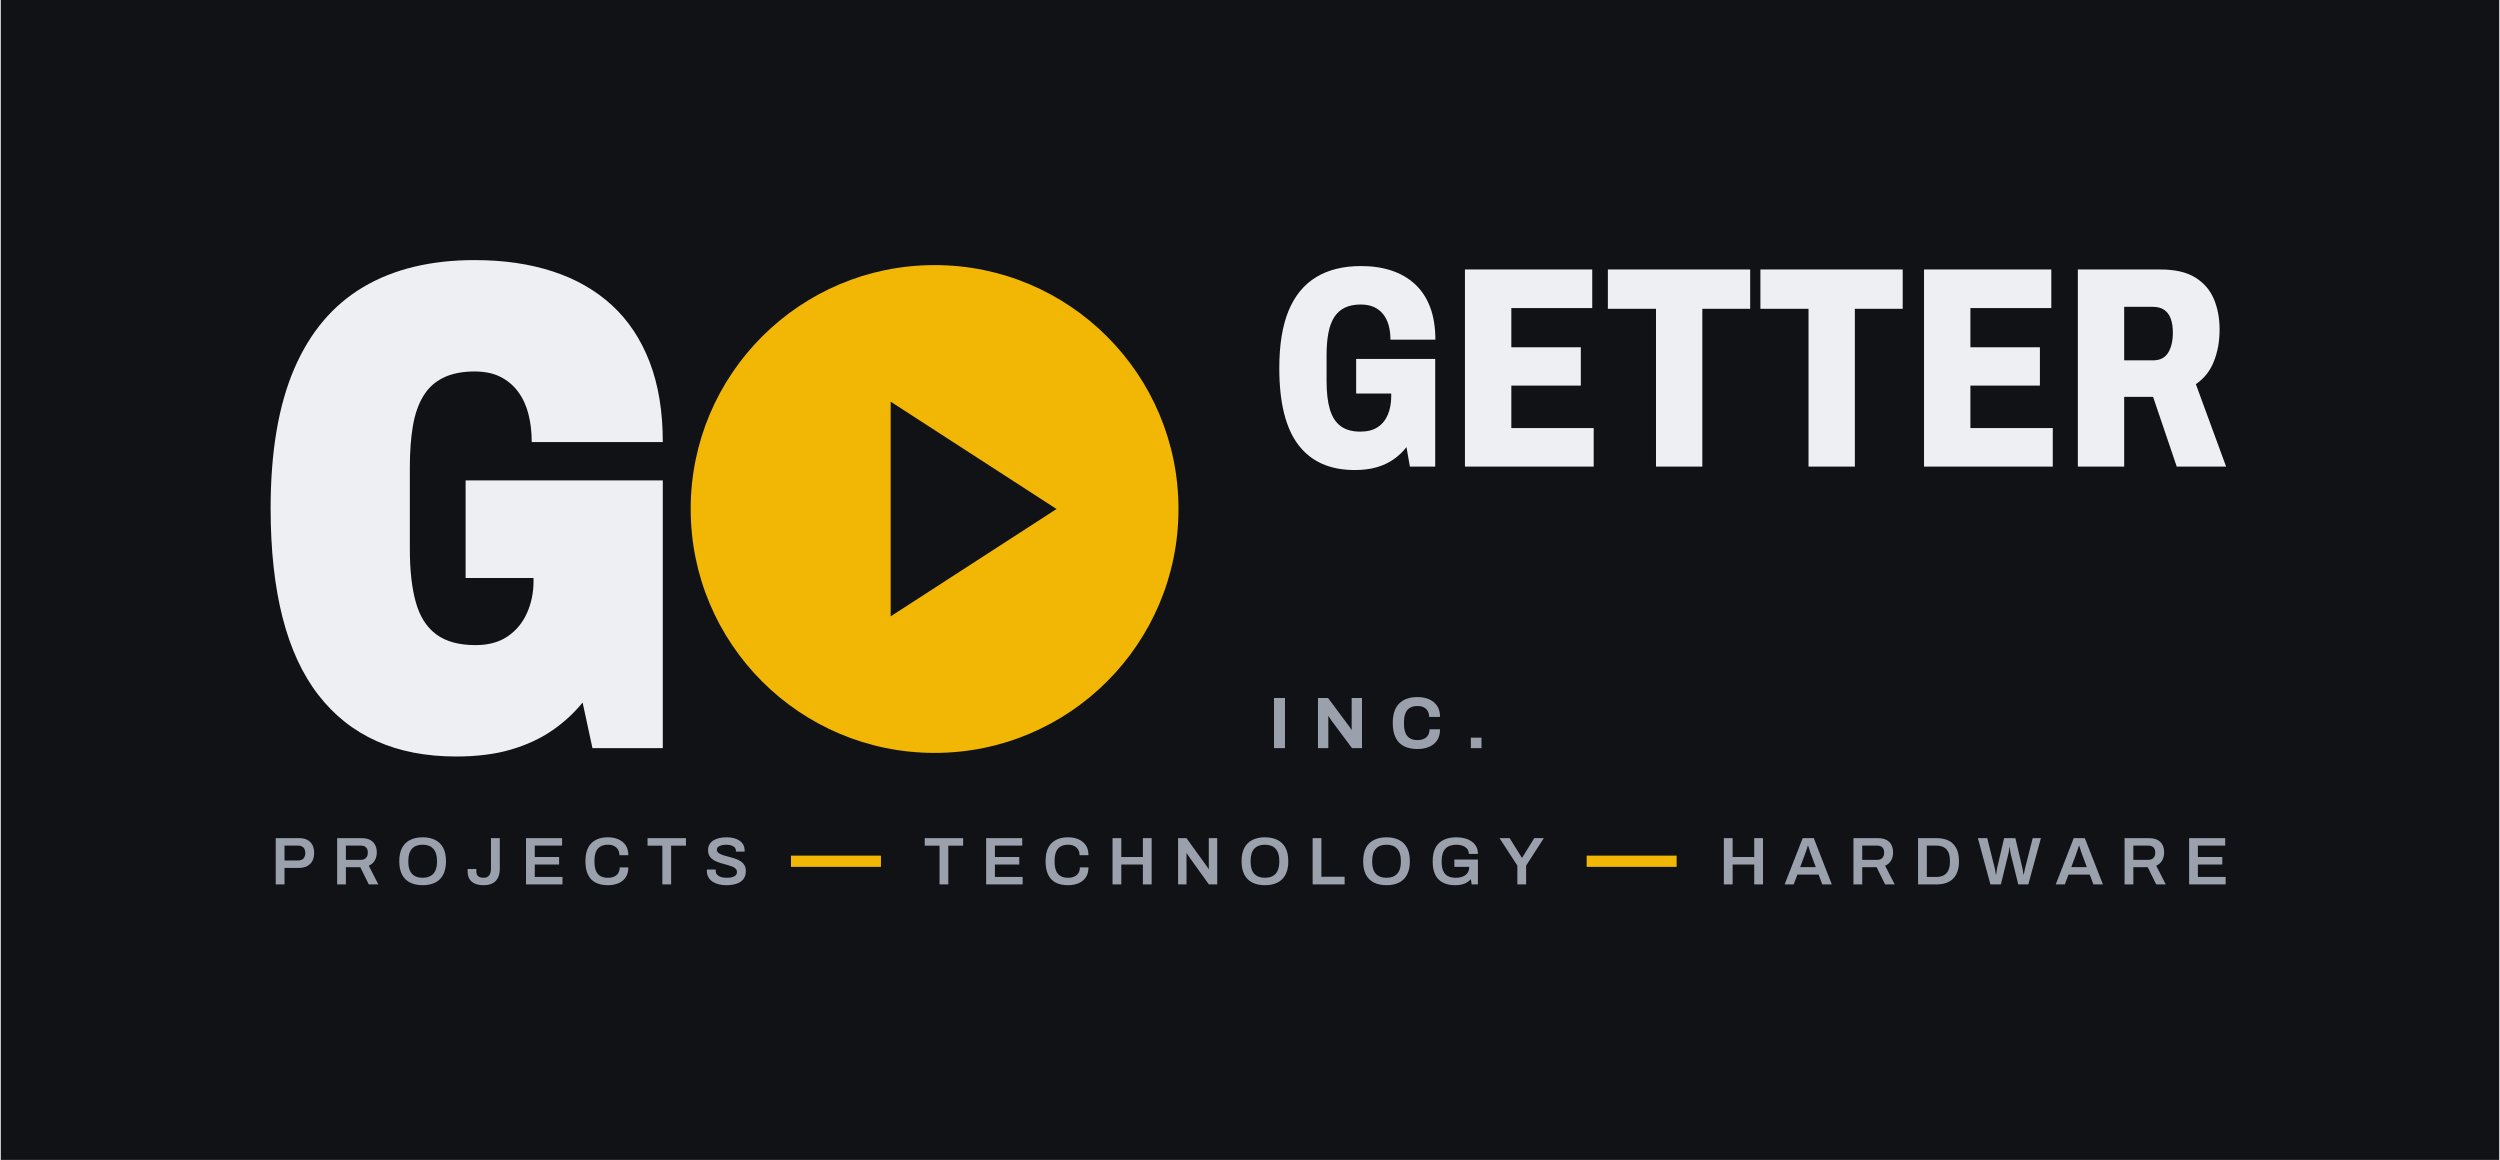
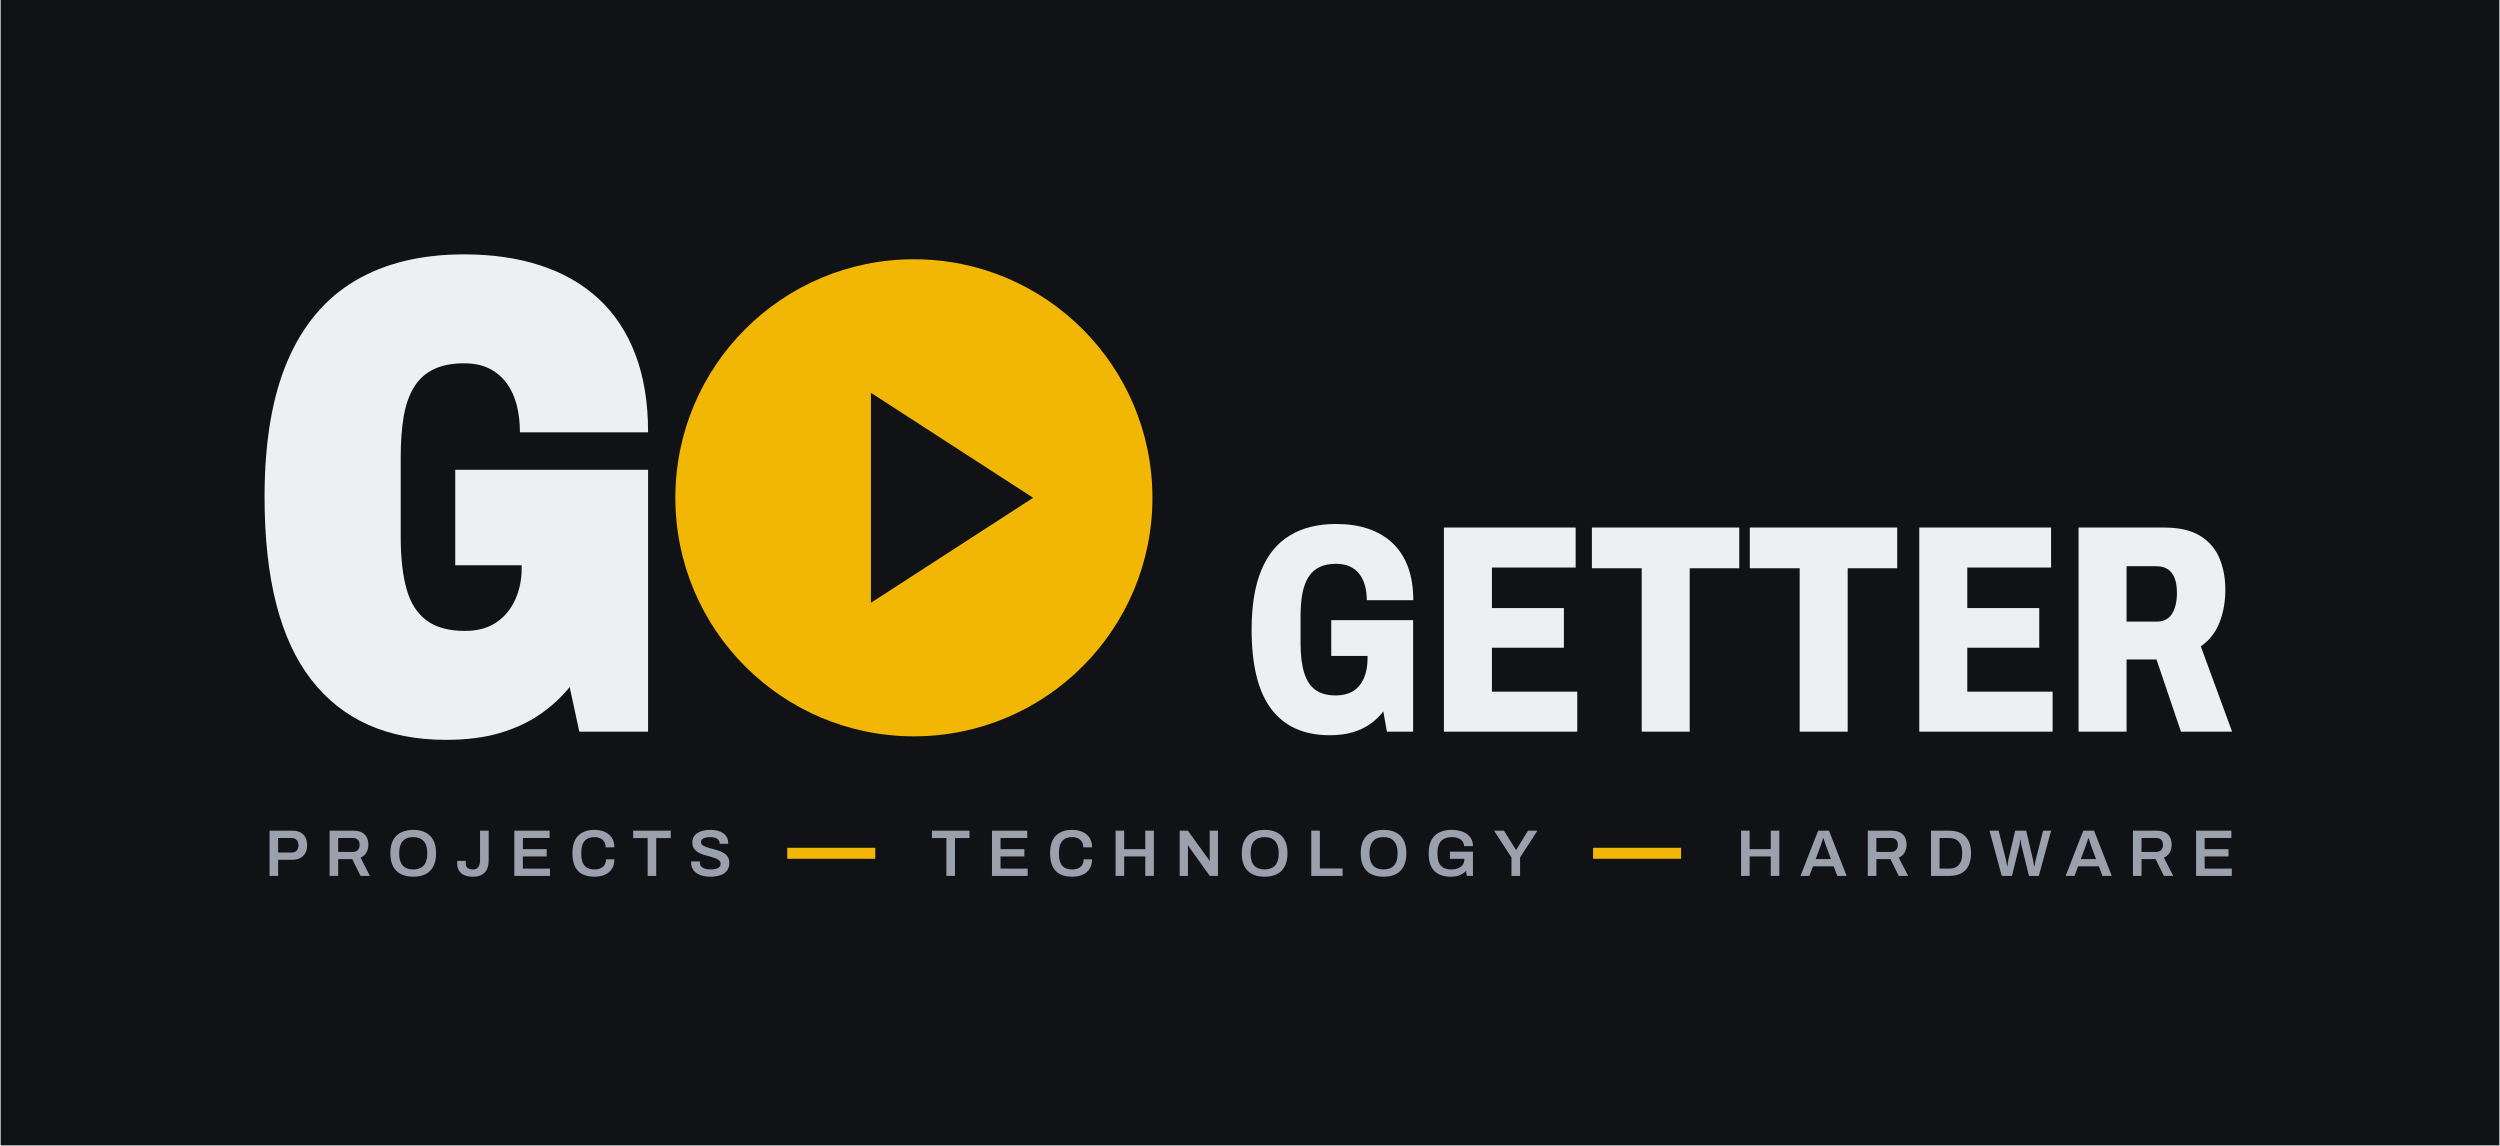
- <svg xmlns="http://www.w3.org/2000/svg" viewBox="0 0 444.38 206.30" width="444" height="206" role="img" aria-label="GO GETTER">
-   <rect width="444.38" height="206.30" fill="#101216" />
+ <svg xmlns="http://www.w3.org/2000/svg" viewBox="0 0 454.43 208.30" width="454" height="208" role="img" aria-label="GO GETTER">
+   <rect width="454.43" height="208.30" fill="#101216" />
  <g transform="translate(48 48)">
    <path transform="translate(-4.36 85.06)" d="M37.34 1.49Q21.32 1.49 12.84 -9.47Q4.36 -20.42 4.36 -42.66Q4.36 -57.7 8.55 -67.45Q12.74 -77.21 20.83 -82Q28.92 -86.8 40.66 -86.8Q48.36 -86.8 54.52 -84.79Q60.68 -82.79 65.07 -78.76Q69.45 -74.73 71.78 -68.65Q74.11 -62.58 74.11 -54.44H50.8Q50.8 -57.08 50.23 -59.36Q49.66 -61.63 48.41 -63.34Q47.16 -65.05 45.26 -66.02Q43.37 -66.99 40.63 -66.99Q37.35 -66.99 35.1 -65.89Q32.84 -64.8 31.53 -62.64Q30.21 -60.49 29.66 -57.3Q29.12 -54.11 29.12 -49.89V-35.42Q29.12 -29.71 30.19 -25.92Q31.25 -22.13 33.82 -20.23Q36.39 -18.32 40.8 -18.32Q44.24 -18.32 46.51 -19.87Q48.78 -21.41 49.95 -24.02Q51.12 -26.62 51.12 -29.68V-30.26H39.04V-47.62H74.11V0H61.6L59.85 -8.11Q57.56 -5.29 54.44 -3.14Q51.32 -0.99 47.13 0.25Q42.94 1.49 37.34 1.49Z" fill="#EDEFF2" />
    <circle cx="118.09" cy="42.53" r="43.38" fill="#F2B705" />
    <path d="M110.28 23.44 L139.78 42.53 L110.28 61.62 Z" fill="#101216" />
-     <path transform="translate(177.48 34.99)" d="M15.34 0.61Q8.72 0.61 5.32 -3.85Q1.92 -8.31 1.92 -17.52Q1.92 -23.72 3.57 -27.72Q5.23 -31.73 8.48 -33.7Q11.72 -35.67 16.45 -35.67Q19.48 -35.67 21.91 -34.86Q24.35 -34.04 26.09 -32.42Q27.83 -30.79 28.76 -28.33Q29.68 -25.87 29.68 -22.58H21.69Q21.69 -23.99 21.37 -25.14Q21.05 -26.29 20.39 -27.11Q19.73 -27.94 18.74 -28.39Q17.75 -28.83 16.38 -28.83Q14.77 -28.83 13.6 -28.28Q12.44 -27.73 11.71 -26.61Q10.98 -25.48 10.66 -23.8Q10.33 -22.12 10.33 -19.83V-15.17Q10.33 -12.12 10.93 -10.13Q11.54 -8.14 12.86 -7.18Q14.19 -6.22 16.32 -6.22Q18.21 -6.22 19.41 -7.01Q20.62 -7.8 21.22 -9.23Q21.83 -10.66 21.83 -12.56V-13H15.59V-19.15H29.65V0H25.15L24.54 -3.47Q23.57 -2.22 22.26 -1.3Q20.96 -0.38 19.26 0.11Q17.56 0.61 15.34 0.61Z M34.94 0V-35.06H57.58V-28.2H43.19V-21.22H55.55V-14.41H43.19V-6.86H57.84V0H34.94Z M68.92 0V-28.07H60.36V-35.06H85.67V-28.07H77.16V0H68.92Z M96.05 0V-28.07H87.49V-35.06H112.8V-28.07H104.29V0H96.05Z M116.59 0V-35.06H139.23V-28.2H124.84V-21.22H137.2V-14.41H124.84V-6.86H139.49V0H116.59Z M143.95 0V-35.06H158.64Q162.53 -35.06 164.83 -33.64Q167.12 -32.22 168.14 -29.81Q169.16 -27.39 169.16 -24.41Q169.16 -21.24 168.14 -18.7Q167.13 -16.16 164.94 -14.66L170.32 0H161.54L157.33 -12.4H152.19V0H143.95ZM152.19 -18.9H157.34Q159.19 -18.9 160.02 -20.27Q160.85 -21.64 160.85 -23.83Q160.85 -25.27 160.48 -26.29Q160.11 -27.31 159.34 -27.86Q158.56 -28.42 157.25 -28.42H152.19V-18.9Z" fill="#EDEFF2" />
-     <path transform="translate(177.48 85.06)" d="M0.98 0V-8.92H2.93V0H0.98Z M8.8 0V-8.92H10.59L14.17 -4.11Q14.25 -4.02 14.36 -3.86Q14.48 -3.69 14.58 -3.54Q14.69 -3.38 14.73 -3.29L14.8 -3.29Q14.79 -3.51 14.79 -3.72Q14.79 -3.93 14.79 -4.11V-8.92H16.63V0H14.85L11.18 -4.93Q11.05 -5.11 10.91 -5.33Q10.77 -5.56 10.7 -5.67L10.63 -5.66Q10.64 -5.48 10.64 -5.29Q10.64 -5.1 10.64 -4.93V0H8.8Z M26.5 0.16Q25.1 0.16 24.12 -0.33Q23.13 -0.82 22.62 -1.85Q22.1 -2.87 22.1 -4.46Q22.1 -6.8 23.25 -7.94Q24.4 -9.08 26.5 -9.08Q27.64 -9.08 28.55 -8.69Q29.46 -8.3 29.99 -7.52Q30.51 -6.74 30.51 -5.55H28.57Q28.57 -6.17 28.31 -6.6Q28.05 -7.04 27.59 -7.27Q27.13 -7.49 26.51 -7.49Q25.69 -7.49 25.15 -7.17Q24.61 -6.84 24.36 -6.21Q24.1 -5.58 24.1 -4.66V-4.26Q24.1 -3.33 24.36 -2.7Q24.62 -2.07 25.15 -1.75Q25.68 -1.43 26.51 -1.43Q27.16 -1.43 27.64 -1.65Q28.12 -1.87 28.38 -2.3Q28.64 -2.73 28.64 -3.35H30.51Q30.51 -2.17 30 -1.39Q29.48 -0.61 28.57 -0.23Q27.67 0.16 26.5 0.16Z M35.99 0V-1.86H37.88V0H35.99Z" fill="#9AA1AD" />
-     <path transform="translate(0.00 109.30)" d="M0.91 0V-8.23H5.04Q5.95 -8.23 6.55 -7.91Q7.14 -7.58 7.44 -7Q7.74 -6.41 7.74 -5.59Q7.74 -4.79 7.43 -4.19Q7.12 -3.59 6.5 -3.26Q5.88 -2.93 4.96 -2.93H2.47V0H0.91ZM2.47 -4.26H4.91Q5.51 -4.26 5.84 -4.61Q6.17 -4.97 6.17 -5.59Q6.17 -6.01 6.02 -6.3Q5.88 -6.59 5.6 -6.74Q5.33 -6.9 4.91 -6.9H2.47V-4.26Z M11.83 0V-8.23H16.16Q17.08 -8.23 17.68 -7.92Q18.28 -7.61 18.58 -7.03Q18.88 -6.46 18.88 -5.68Q18.88 -4.87 18.52 -4.25Q18.16 -3.64 17.46 -3.32L19.16 0H17.46L15.95 -3.06H13.39V0H11.83ZM13.39 -4.37H16.04Q16.64 -4.37 16.97 -4.72Q17.29 -5.06 17.29 -5.68Q17.29 -6.07 17.15 -6.34Q17 -6.61 16.73 -6.76Q16.45 -6.9 16.04 -6.9H13.39V-4.37Z M27.04 0.14Q25.75 0.14 24.82 -0.32Q23.88 -0.78 23.38 -1.73Q22.88 -2.68 22.88 -4.12Q22.88 -5.57 23.38 -6.51Q23.88 -7.45 24.82 -7.91Q25.75 -8.38 27.04 -8.38Q28.33 -8.38 29.26 -7.91Q30.19 -7.45 30.69 -6.51Q31.19 -5.57 31.19 -4.12Q31.19 -2.68 30.69 -1.73Q30.19 -0.78 29.26 -0.32Q28.33 0.14 27.04 0.14ZM27.04 -1.18Q27.66 -1.18 28.13 -1.36Q28.61 -1.54 28.93 -1.89Q29.26 -2.24 29.42 -2.77Q29.59 -3.29 29.59 -3.97V-4.24Q29.59 -4.93 29.42 -5.46Q29.26 -5.99 28.93 -6.34Q28.61 -6.7 28.13 -6.88Q27.66 -7.06 27.04 -7.06Q26.41 -7.06 25.94 -6.88Q25.46 -6.7 25.14 -6.34Q24.82 -5.99 24.65 -5.46Q24.49 -4.93 24.49 -4.24V-3.97Q24.49 -3.29 24.65 -2.77Q24.82 -2.24 25.14 -1.89Q25.46 -1.54 25.94 -1.36Q26.41 -1.18 27.04 -1.18Z M37.91 0.14Q37 0.14 36.35 -0.13Q35.71 -0.41 35.38 -0.94Q35.04 -1.48 35.04 -2.28V-2.74H36.59V-2.28Q36.59 -1.74 36.92 -1.46Q37.25 -1.18 37.91 -1.18Q38.54 -1.18 38.87 -1.61Q39.19 -2.04 39.19 -2.82V-8.23H40.76V-2.82Q40.76 -1.84 40.43 -1.18Q40.09 -0.52 39.46 -0.19Q38.82 0.14 37.91 0.14Z M45.42 0V-8.23H51.84V-6.9H46.98V-4.87H51.31V-3.54H46.98V-1.33H51.91V0H45.42Z M59.99 0.14Q58.73 0.14 57.83 -0.3Q56.94 -0.74 56.47 -1.69Q55.99 -2.63 55.99 -4.12Q55.99 -6.29 57.05 -7.33Q58.1 -8.38 59.99 -8.38Q61.01 -8.38 61.83 -8.03Q62.65 -7.68 63.14 -6.98Q63.62 -6.28 63.62 -5.2H62.03Q62.03 -5.8 61.77 -6.21Q61.51 -6.62 61.06 -6.84Q60.6 -7.06 60.01 -7.06Q59.2 -7.06 58.66 -6.74Q58.12 -6.42 57.86 -5.8Q57.6 -5.17 57.6 -4.25V-3.98Q57.6 -3.05 57.86 -2.42Q58.12 -1.8 58.65 -1.49Q59.18 -1.18 60.01 -1.18Q60.64 -1.18 61.1 -1.39Q61.57 -1.6 61.83 -2.01Q62.09 -2.42 62.09 -3.02H63.62Q63.62 -1.94 63.14 -1.24Q62.66 -0.54 61.84 -0.2Q61.02 0.14 59.99 0.14Z M69.67 0V-6.89H67.04V-8.23H73.87V-6.89H71.23V0H69.67Z M81.04 0.14Q80.35 0.14 79.73 -0.01Q79.1 -0.16 78.62 -0.47Q78.14 -0.79 77.87 -1.27Q77.59 -1.74 77.59 -2.39Q77.59 -2.46 77.6 -2.53Q77.6 -2.6 77.6 -2.64H79.18Q79.18 -2.62 79.17 -2.55Q79.16 -2.48 79.16 -2.44Q79.16 -2.04 79.39 -1.76Q79.62 -1.48 80.05 -1.33Q80.48 -1.18 81.07 -1.18Q81.47 -1.18 81.77 -1.22Q82.08 -1.27 82.3 -1.36Q82.52 -1.45 82.67 -1.58Q82.81 -1.7 82.88 -1.86Q82.94 -2.02 82.94 -2.2Q82.94 -2.54 82.73 -2.77Q82.51 -3 82.15 -3.16Q81.78 -3.31 81.32 -3.44Q80.86 -3.56 80.37 -3.7Q79.88 -3.83 79.42 -4.01Q78.96 -4.2 78.59 -4.46Q78.23 -4.73 78.01 -5.13Q77.8 -5.53 77.8 -6.1Q77.8 -6.67 78.04 -7.1Q78.29 -7.54 78.74 -7.82Q79.19 -8.1 79.79 -8.24Q80.39 -8.38 81.1 -8.38Q81.76 -8.38 82.34 -8.24Q82.92 -8.1 83.36 -7.81Q83.81 -7.51 84.06 -7.06Q84.31 -6.61 84.31 -5.99V-5.84H82.76V-5.96Q82.76 -6.31 82.55 -6.55Q82.34 -6.79 81.97 -6.92Q81.59 -7.06 81.08 -7.06Q80.54 -7.06 80.16 -6.95Q79.78 -6.85 79.57 -6.65Q79.37 -6.46 79.37 -6.17Q79.37 -5.87 79.58 -5.66Q79.8 -5.46 80.17 -5.32Q80.53 -5.17 80.99 -5.05Q81.46 -4.93 81.94 -4.79Q82.43 -4.66 82.89 -4.48Q83.35 -4.3 83.72 -4.03Q84.08 -3.76 84.3 -3.36Q84.52 -2.96 84.52 -2.41Q84.52 -1.49 84.07 -0.92Q83.62 -0.36 82.83 -0.11Q82.04 0.14 81.04 0.14Z" fill="#9AA1AD" />
-     <rect x="92.55" y="104.18" width="16" height="2" fill="#F2B705" />
-     <path transform="translate(116.04 109.30)" d="M2.93 0V-6.89H0.3V-8.23H7.13V-6.89H4.49V0H2.93Z M11.22 0V-8.23H17.64V-6.9H12.78V-4.87H17.11V-3.54H12.78V-1.33H17.71V0H11.22Z M25.79 0.14Q24.53 0.14 23.63 -0.3Q22.74 -0.74 22.27 -1.69Q21.79 -2.63 21.79 -4.12Q21.79 -6.29 22.85 -7.33Q23.9 -8.38 25.79 -8.38Q26.81 -8.38 27.63 -8.03Q28.45 -7.68 28.94 -6.98Q29.42 -6.28 29.42 -5.2H27.83Q27.83 -5.8 27.57 -6.21Q27.31 -6.62 26.86 -6.84Q26.4 -7.06 25.81 -7.06Q25 -7.06 24.46 -6.74Q23.92 -6.42 23.66 -5.8Q23.4 -5.17 23.4 -4.25V-3.98Q23.4 -3.05 23.66 -2.42Q23.92 -1.8 24.45 -1.49Q24.98 -1.18 25.81 -1.18Q26.44 -1.18 26.9 -1.39Q27.37 -1.6 27.63 -2.01Q27.89 -2.42 27.89 -3.02H29.42Q29.42 -1.94 28.94 -1.24Q28.46 -0.54 27.64 -0.2Q26.82 0.14 25.79 0.14Z M33.7 0V-8.23H35.26V-4.88H39.1V-8.23H40.66V0H39.1V-3.54H35.26V0H33.7Z M45.36 0V-8.23H46.85L50.36 -3.37Q50.42 -3.3 50.51 -3.17Q50.59 -3.05 50.66 -2.93Q50.74 -2.81 50.76 -2.74H50.82Q50.82 -2.9 50.82 -3.06Q50.82 -3.22 50.82 -3.37V-8.23H52.32V0H50.84L47.32 -4.9Q47.22 -5.04 47.09 -5.25Q46.97 -5.46 46.92 -5.54H46.86Q46.86 -5.39 46.86 -5.23Q46.86 -5.06 46.86 -4.9V0H45.36Z M60.8 0.14Q59.52 0.14 58.58 -0.32Q57.65 -0.78 57.15 -1.73Q56.65 -2.68 56.65 -4.12Q56.65 -5.57 57.15 -6.51Q57.65 -7.45 58.58 -7.91Q59.52 -8.38 60.8 -8.38Q62.1 -8.38 63.03 -7.91Q63.96 -7.45 64.46 -6.51Q64.96 -5.57 64.96 -4.12Q64.96 -2.68 64.46 -1.73Q63.96 -0.78 63.03 -0.32Q62.1 0.14 60.8 0.14ZM60.8 -1.18Q61.43 -1.18 61.9 -1.36Q62.38 -1.54 62.7 -1.89Q63.02 -2.24 63.19 -2.77Q63.36 -3.29 63.36 -3.97V-4.24Q63.36 -4.93 63.19 -5.46Q63.02 -5.99 62.7 -6.34Q62.38 -6.7 61.9 -6.88Q61.43 -7.06 60.8 -7.06Q60.18 -7.06 59.71 -6.88Q59.23 -6.7 58.91 -6.34Q58.58 -5.99 58.42 -5.46Q58.26 -4.93 58.26 -4.24V-3.97Q58.26 -3.29 58.42 -2.77Q58.58 -2.24 58.91 -1.89Q59.23 -1.54 59.71 -1.36Q60.18 -1.18 60.8 -1.18Z M69.29 0V-8.23H70.85V-1.36H74.98V0H69.29Z M82.43 0.14Q81.14 0.14 80.21 -0.32Q79.27 -0.78 78.77 -1.73Q78.28 -2.68 78.28 -4.12Q78.28 -5.57 78.77 -6.51Q79.27 -7.45 80.21 -7.91Q81.14 -8.38 82.43 -8.38Q83.72 -8.38 84.65 -7.91Q85.58 -7.45 86.08 -6.51Q86.58 -5.57 86.58 -4.12Q86.58 -2.68 86.08 -1.73Q85.58 -0.78 84.65 -0.32Q83.72 0.14 82.43 0.14ZM82.43 -1.18Q83.05 -1.18 83.53 -1.36Q84 -1.54 84.32 -1.89Q84.65 -2.24 84.82 -2.77Q84.98 -3.29 84.98 -3.97V-4.24Q84.98 -4.93 84.82 -5.46Q84.65 -5.99 84.32 -6.34Q84 -6.7 83.53 -6.88Q83.05 -7.06 82.43 -7.06Q81.8 -7.06 81.33 -6.88Q80.86 -6.7 80.53 -6.34Q80.21 -5.99 80.05 -5.46Q79.88 -4.93 79.88 -4.24V-3.97Q79.88 -3.29 80.05 -2.77Q80.21 -2.24 80.53 -1.89Q80.86 -1.54 81.33 -1.36Q81.8 -1.18 82.43 -1.18Z M94.66 0.14Q92.75 0.14 91.69 -0.88Q90.64 -1.91 90.64 -4.12Q90.64 -5.57 91.13 -6.51Q91.63 -7.45 92.57 -7.91Q93.52 -8.38 94.84 -8.38Q95.63 -8.38 96.32 -8.2Q97.02 -8.02 97.55 -7.65Q98.09 -7.28 98.39 -6.73Q98.69 -6.18 98.69 -5.42H97.08Q97.08 -5.82 96.91 -6.13Q96.73 -6.43 96.43 -6.64Q96.12 -6.85 95.72 -6.95Q95.33 -7.06 94.88 -7.06Q94.22 -7.06 93.73 -6.88Q93.23 -6.71 92.9 -6.35Q92.57 -6 92.41 -5.47Q92.24 -4.94 92.24 -4.24V-3.98Q92.24 -3.01 92.52 -2.39Q92.8 -1.76 93.35 -1.47Q93.91 -1.18 94.74 -1.18Q95.45 -1.18 95.98 -1.39Q96.52 -1.61 96.82 -2.02Q97.13 -2.44 97.13 -3.04V-3.12H94.5V-4.42H98.69V0H97.57L97.44 -0.91Q97.08 -0.55 96.67 -0.32Q96.26 -0.08 95.77 0.03Q95.28 0.14 94.66 0.14Z M105.7 0V-3.35L102.53 -8.23H104.33L106.5 -4.75H106.56L108.71 -8.23H110.41L107.26 -3.35V0H105.7Z" fill="#9AA1AD" />
-     <rect x="234.07" y="104.18" width="16" height="2" fill="#F2B705" />
-     <path transform="translate(257.56 109.30)" d="M0.91 0V-8.23H2.47V-4.88H6.31V-8.23H7.87V0H6.31V-3.54H2.47V0H0.91Z M11.72 0 14.93 -8.23H16.9L20.11 0H18.42L17.76 -1.75H13.99L13.33 0H11.72ZM14.48 -3.07H17.26L16.43 -5.3Q16.38 -5.42 16.31 -5.61Q16.25 -5.8 16.18 -6.02Q16.1 -6.24 16.03 -6.47Q15.96 -6.7 15.9 -6.88H15.84Q15.77 -6.64 15.67 -6.32Q15.56 -6.01 15.47 -5.74Q15.37 -5.46 15.31 -5.3L14.48 -3.07Z M23.96 0V-8.23H28.3Q29.21 -8.23 29.81 -7.92Q30.41 -7.61 30.71 -7.03Q31.01 -6.46 31.01 -5.68Q31.01 -4.87 30.65 -4.25Q30.29 -3.64 29.59 -3.32L31.3 0H29.59L28.08 -3.06H25.52V0H23.96ZM25.52 -4.37H28.18Q28.78 -4.37 29.1 -4.72Q29.42 -5.06 29.42 -5.68Q29.42 -6.07 29.28 -6.34Q29.14 -6.61 28.86 -6.76Q28.58 -6.9 28.18 -6.9H25.52V-4.37Z M35.45 0V-8.23H38.75Q40 -8.23 40.88 -7.79Q41.77 -7.34 42.25 -6.44Q42.73 -5.53 42.73 -4.12Q42.73 -2.71 42.25 -1.8Q41.77 -0.89 40.88 -0.44Q40 0 38.75 0H35.45ZM37.01 -1.33H38.75Q39.32 -1.33 39.77 -1.5Q40.21 -1.67 40.51 -2Q40.81 -2.33 40.97 -2.83Q41.12 -3.32 41.12 -3.98V-4.24Q41.12 -4.91 40.97 -5.41Q40.81 -5.9 40.51 -6.23Q40.21 -6.56 39.77 -6.73Q39.32 -6.9 38.75 -6.9H37.01V-1.33Z M48.32 0 46.09 -8.23H47.75L49.08 -2.94Q49.12 -2.82 49.15 -2.61Q49.19 -2.4 49.22 -2.17Q49.26 -1.94 49.28 -1.76H49.34Q49.37 -1.91 49.39 -2.08Q49.4 -2.24 49.43 -2.41Q49.46 -2.58 49.49 -2.72Q49.51 -2.86 49.52 -2.94L50.76 -8.23H52.76L54 -2.94Q54.04 -2.82 54.07 -2.61Q54.11 -2.4 54.14 -2.17Q54.18 -1.94 54.2 -1.76H54.26Q54.29 -1.9 54.32 -2.06Q54.35 -2.22 54.38 -2.38Q54.41 -2.54 54.44 -2.69Q54.48 -2.83 54.5 -2.94L55.84 -8.23H57.3L55.06 0H53.27L51.94 -5.4Q51.9 -5.57 51.86 -5.79Q51.82 -6.01 51.79 -6.23Q51.76 -6.46 51.73 -6.62H51.68Q51.67 -6.44 51.64 -6.21Q51.61 -5.98 51.58 -5.76Q51.54 -5.54 51.5 -5.4L50.18 0H48.32Z M59.94 0 63.14 -8.23H65.11L68.33 0H66.64L65.98 -1.75H62.21L61.55 0H59.94ZM62.7 -3.07H65.47L64.64 -5.3Q64.6 -5.42 64.53 -5.61Q64.46 -5.8 64.39 -6.02Q64.32 -6.24 64.25 -6.47Q64.18 -6.7 64.12 -6.88H64.06Q63.98 -6.64 63.88 -6.32Q63.78 -6.01 63.68 -5.74Q63.59 -5.46 63.53 -5.3L62.7 -3.07Z M72.18 0V-8.23H76.51Q77.42 -8.23 78.02 -7.92Q78.62 -7.61 78.92 -7.03Q79.22 -6.46 79.22 -5.68Q79.22 -4.87 78.86 -4.25Q78.5 -3.64 77.81 -3.32L79.51 0H77.81L76.3 -3.06H73.74V0H72.18ZM73.74 -4.37H76.39Q76.99 -4.37 77.32 -4.72Q77.64 -5.06 77.64 -5.68Q77.64 -6.07 77.5 -6.34Q77.35 -6.61 77.08 -6.76Q76.8 -6.9 76.39 -6.9H73.74V-4.37Z M83.66 0V-8.23H90.08V-6.9H85.22V-4.87H89.56V-3.54H85.22V-1.33H90.16V0H83.66Z" fill="#9AA1AD" />
+     <path transform="translate(177.48 85.06)" d="M16.25 0.65Q9.23 0.65 5.63 -4.08Q2.03 -8.8 2.03 -18.55Q2.03 -25.11 3.79 -29.35Q5.54 -33.6 8.98 -35.68Q12.41 -37.77 17.42 -37.77Q20.62 -37.77 23.2 -36.91Q25.78 -36.05 27.63 -34.32Q29.47 -32.6 30.45 -30Q31.43 -27.39 31.43 -23.91H22.97Q22.97 -25.4 22.63 -26.62Q22.29 -27.83 21.59 -28.71Q20.9 -29.59 19.84 -30.06Q18.79 -30.53 17.35 -30.53Q15.64 -30.53 14.4 -29.94Q13.17 -29.36 12.4 -28.17Q11.63 -26.98 11.28 -25.2Q10.93 -23.42 10.93 -21V-16.07Q10.93 -12.83 11.58 -10.73Q12.22 -8.62 13.62 -7.6Q15.03 -6.59 17.28 -6.59Q19.28 -6.59 20.56 -7.42Q21.83 -8.26 22.47 -9.77Q23.11 -11.29 23.11 -13.29V-13.77H16.51V-20.28H31.4V0H26.63L25.98 -3.68Q24.96 -2.35 23.57 -1.38Q22.19 -0.41 20.39 0.12Q18.59 0.65 16.25 0.65Z M37 0V-37.12H60.96V-29.85H45.73V-22.47H58.82V-15.26H45.73V-7.27H61.25V0H37Z M72.97 0V-29.72H63.91V-37.12H90.71V-29.72H81.7V0H72.97Z M101.7 0V-29.72H92.63V-37.12H119.44V-29.72H110.43V0H101.7Z M123.45 0V-37.12H147.42V-29.85H132.18V-22.47H145.27V-15.26H132.18V-7.27H147.7V0H123.45Z M152.42 0V-37.12H167.97Q172.09 -37.12 174.52 -35.62Q176.96 -34.12 178.03 -31.56Q179.11 -29.01 179.11 -25.84Q179.11 -22.49 178.03 -19.8Q176.96 -17.11 174.65 -15.52L180.34 0H171.04L166.59 -13.13H161.15V0H152.42ZM161.15 -20.01H166.59Q168.55 -20.01 169.43 -21.46Q170.31 -22.91 170.31 -25.23Q170.31 -26.76 169.92 -27.84Q169.53 -28.91 168.71 -29.5Q167.89 -30.09 166.5 -30.09H161.15V-20.01Z" fill="#EDEFF2" />
+     <path fill-opacity="1" style="fill:#9AA1AD" transform="translate(0.00 111.30)" d="M0.91 0V-8.23H5.04Q5.95 -8.23 6.55 -7.91Q7.14 -7.58 7.44 -7Q7.74 -6.41 7.74 -5.59Q7.74 -4.79 7.43 -4.19Q7.12 -3.59 6.5 -3.26Q5.88 -2.93 4.96 -2.93H2.47V0H0.91ZM2.47 -4.26H4.91Q5.51 -4.26 5.84 -4.61Q6.17 -4.97 6.17 -5.59Q6.17 -6.01 6.02 -6.3Q5.88 -6.59 5.6 -6.74Q5.33 -6.9 4.91 -6.9H2.47V-4.26Z M11.83 0V-8.23H16.16Q17.08 -8.23 17.68 -7.92Q18.28 -7.61 18.58 -7.03Q18.88 -6.46 18.88 -5.68Q18.88 -4.87 18.52 -4.25Q18.16 -3.64 17.46 -3.32L19.16 0H17.46L15.95 -3.06H13.39V0H11.83ZM13.39 -4.37H16.04Q16.64 -4.37 16.97 -4.72Q17.29 -5.06 17.29 -5.68Q17.29 -6.07 17.15 -6.34Q17 -6.61 16.73 -6.76Q16.45 -6.9 16.04 -6.9H13.39V-4.37Z M27.04 0.14Q25.75 0.14 24.82 -0.32Q23.88 -0.78 23.38 -1.73Q22.88 -2.68 22.88 -4.12Q22.88 -5.57 23.38 -6.51Q23.88 -7.45 24.82 -7.91Q25.75 -8.38 27.04 -8.38Q28.33 -8.38 29.26 -7.91Q30.19 -7.45 30.69 -6.51Q31.19 -5.57 31.19 -4.12Q31.19 -2.68 30.69 -1.73Q30.19 -0.78 29.26 -0.32Q28.33 0.14 27.04 0.14ZM27.04 -1.18Q27.66 -1.18 28.13 -1.36Q28.61 -1.54 28.93 -1.89Q29.26 -2.24 29.42 -2.77Q29.59 -3.29 29.59 -3.97V-4.24Q29.59 -4.93 29.42 -5.46Q29.26 -5.99 28.93 -6.34Q28.61 -6.7 28.13 -6.88Q27.66 -7.06 27.04 -7.06Q26.41 -7.06 25.94 -6.88Q25.46 -6.7 25.14 -6.34Q24.82 -5.99 24.65 -5.46Q24.49 -4.93 24.49 -4.24V-3.97Q24.49 -3.29 24.65 -2.77Q24.82 -2.24 25.14 -1.89Q25.46 -1.54 25.94 -1.36Q26.41 -1.18 27.04 -1.18Z M37.91 0.14Q37 0.14 36.35 -0.13Q35.71 -0.41 35.38 -0.94Q35.04 -1.48 35.04 -2.28V-2.74H36.59V-2.28Q36.59 -1.74 36.92 -1.46Q37.25 -1.18 37.91 -1.18Q38.54 -1.18 38.87 -1.61Q39.19 -2.04 39.19 -2.82V-8.23H40.76V-2.82Q40.76 -1.84 40.43 -1.18Q40.09 -0.52 39.46 -0.19Q38.82 0.14 37.91 0.14Z M45.42 0V-8.23H51.84V-6.9H46.98V-4.87H51.31V-3.54H46.98V-1.33H51.91V0H45.42Z M59.99 0.14Q58.73 0.14 57.83 -0.3Q56.94 -0.74 56.47 -1.69Q55.99 -2.63 55.99 -4.12Q55.99 -6.29 57.05 -7.33Q58.1 -8.38 59.99 -8.38Q61.01 -8.38 61.83 -8.03Q62.65 -7.68 63.14 -6.98Q63.62 -6.28 63.62 -5.2H62.03Q62.03 -5.8 61.77 -6.21Q61.51 -6.62 61.06 -6.84Q60.6 -7.06 60.01 -7.06Q59.2 -7.06 58.66 -6.74Q58.12 -6.42 57.86 -5.8Q57.6 -5.17 57.6 -4.25V-3.98Q57.6 -3.05 57.86 -2.42Q58.12 -1.8 58.65 -1.49Q59.18 -1.18 60.01 -1.18Q60.64 -1.18 61.1 -1.39Q61.57 -1.6 61.83 -2.01Q62.09 -2.42 62.09 -3.02H63.62Q63.62 -1.94 63.14 -1.24Q62.66 -0.54 61.84 -0.2Q61.02 0.14 59.99 0.14Z M69.67 0V-6.89H67.04V-8.23H73.87V-6.89H71.23V0H69.67Z M81.04 0.14Q80.35 0.14 79.73 -0.01Q79.1 -0.16 78.62 -0.47Q78.14 -0.79 77.87 -1.27Q77.59 -1.74 77.59 -2.39Q77.59 -2.46 77.6 -2.53Q77.6 -2.6 77.6 -2.64H79.18Q79.18 -2.62 79.17 -2.55Q79.16 -2.48 79.16 -2.44Q79.16 -2.04 79.39 -1.76Q79.62 -1.48 80.05 -1.33Q80.48 -1.18 81.07 -1.18Q81.47 -1.18 81.77 -1.22Q82.08 -1.27 82.3 -1.36Q82.52 -1.45 82.67 -1.58Q82.81 -1.7 82.88 -1.86Q82.94 -2.02 82.94 -2.2Q82.94 -2.54 82.73 -2.77Q82.51 -3 82.15 -3.16Q81.78 -3.31 81.32 -3.44Q80.86 -3.56 80.37 -3.7Q79.88 -3.83 79.42 -4.01Q78.96 -4.2 78.59 -4.46Q78.23 -4.73 78.01 -5.13Q77.8 -5.53 77.8 -6.1Q77.8 -6.67 78.04 -7.1Q78.29 -7.54 78.74 -7.82Q79.19 -8.1 79.79 -8.24Q80.39 -8.38 81.1 -8.38Q81.76 -8.38 82.34 -8.24Q82.92 -8.1 83.36 -7.81Q83.81 -7.51 84.06 -7.06Q84.31 -6.61 84.31 -5.99V-5.84H82.76V-5.96Q82.76 -6.31 82.55 -6.55Q82.34 -6.79 81.97 -6.92Q81.59 -7.06 81.08 -7.06Q80.54 -7.06 80.16 -6.95Q79.78 -6.85 79.57 -6.65Q79.37 -6.46 79.37 -6.17Q79.37 -5.87 79.58 -5.66Q79.8 -5.46 80.17 -5.32Q80.53 -5.17 80.99 -5.05Q81.46 -4.93 81.94 -4.79Q82.43 -4.66 82.89 -4.48Q83.35 -4.3 83.72 -4.03Q84.08 -3.76 84.3 -3.36Q84.52 -2.96 84.52 -2.41Q84.52 -1.49 84.07 -0.92Q83.62 -0.36 82.83 -0.11Q82.04 0.14 81.04 0.14Z" fill="#EDEFF2" />
+     <rect x="95.06" y="106.18" width="16" height="2" fill="#F2B705" />
+     <path fill-opacity="1" style="fill:#9AA1AD" transform="translate(121.07 111.30)" d="M2.93 0V-6.89H0.3V-8.23H7.13V-6.89H4.49V0H2.93Z M11.22 0V-8.23H17.64V-6.9H12.78V-4.87H17.11V-3.54H12.78V-1.33H17.71V0H11.22Z M25.79 0.14Q24.53 0.14 23.63 -0.3Q22.74 -0.74 22.27 -1.69Q21.79 -2.63 21.79 -4.12Q21.79 -6.29 22.85 -7.33Q23.9 -8.38 25.79 -8.38Q26.81 -8.38 27.63 -8.03Q28.45 -7.68 28.94 -6.98Q29.42 -6.28 29.42 -5.2H27.83Q27.83 -5.8 27.57 -6.21Q27.31 -6.62 26.86 -6.84Q26.4 -7.06 25.81 -7.06Q25 -7.06 24.46 -6.74Q23.92 -6.42 23.66 -5.8Q23.4 -5.17 23.4 -4.25V-3.98Q23.4 -3.05 23.66 -2.42Q23.92 -1.8 24.45 -1.49Q24.98 -1.18 25.81 -1.18Q26.44 -1.18 26.9 -1.39Q27.37 -1.6 27.63 -2.01Q27.89 -2.42 27.89 -3.02H29.42Q29.42 -1.94 28.94 -1.24Q28.46 -0.54 27.64 -0.2Q26.82 0.14 25.79 0.14Z M33.7 0V-8.23H35.26V-4.88H39.1V-8.23H40.66V0H39.1V-3.54H35.26V0H33.7Z M45.36 0V-8.23H46.85L50.36 -3.37Q50.42 -3.3 50.51 -3.17Q50.59 -3.05 50.66 -2.93Q50.74 -2.81 50.76 -2.74H50.82Q50.82 -2.9 50.82 -3.06Q50.82 -3.22 50.82 -3.37V-8.23H52.32V0H50.84L47.32 -4.9Q47.22 -5.04 47.09 -5.25Q46.97 -5.46 46.92 -5.54H46.86Q46.86 -5.39 46.86 -5.23Q46.86 -5.06 46.86 -4.9V0H45.36Z M60.8 0.14Q59.52 0.14 58.58 -0.32Q57.65 -0.78 57.15 -1.73Q56.65 -2.68 56.65 -4.12Q56.65 -5.57 57.15 -6.51Q57.65 -7.45 58.58 -7.91Q59.52 -8.38 60.8 -8.38Q62.1 -8.38 63.03 -7.91Q63.96 -7.45 64.46 -6.51Q64.96 -5.57 64.96 -4.12Q64.96 -2.68 64.46 -1.73Q63.96 -0.78 63.03 -0.32Q62.1 0.14 60.8 0.14ZM60.8 -1.18Q61.43 -1.18 61.9 -1.36Q62.38 -1.54 62.7 -1.89Q63.02 -2.24 63.19 -2.77Q63.36 -3.29 63.36 -3.97V-4.24Q63.36 -4.93 63.19 -5.46Q63.02 -5.99 62.7 -6.34Q62.38 -6.7 61.9 -6.88Q61.43 -7.06 60.8 -7.06Q60.18 -7.06 59.71 -6.88Q59.23 -6.7 58.91 -6.34Q58.58 -5.99 58.42 -5.46Q58.26 -4.93 58.26 -4.24V-3.97Q58.26 -3.29 58.42 -2.77Q58.58 -2.24 58.91 -1.89Q59.23 -1.54 59.71 -1.36Q60.18 -1.18 60.8 -1.18Z M69.29 0V-8.23H70.85V-1.36H74.98V0H69.29Z M82.43 0.14Q81.14 0.14 80.21 -0.32Q79.27 -0.78 78.77 -1.73Q78.28 -2.68 78.28 -4.12Q78.28 -5.57 78.77 -6.51Q79.27 -7.45 80.21 -7.91Q81.14 -8.38 82.43 -8.38Q83.72 -8.38 84.65 -7.91Q85.58 -7.45 86.08 -6.51Q86.58 -5.57 86.58 -4.12Q86.58 -2.68 86.08 -1.73Q85.58 -0.78 84.65 -0.32Q83.72 0.14 82.43 0.14ZM82.43 -1.18Q83.05 -1.18 83.53 -1.36Q84 -1.54 84.32 -1.89Q84.65 -2.24 84.82 -2.77Q84.98 -3.29 84.98 -3.97V-4.24Q84.98 -4.93 84.82 -5.46Q84.65 -5.99 84.32 -6.34Q84 -6.7 83.53 -6.88Q83.05 -7.06 82.43 -7.06Q81.8 -7.06 81.33 -6.88Q80.86 -6.7 80.53 -6.34Q80.21 -5.99 80.05 -5.46Q79.88 -4.93 79.88 -4.24V-3.97Q79.88 -3.29 80.05 -2.77Q80.21 -2.24 80.53 -1.89Q80.86 -1.54 81.33 -1.36Q81.8 -1.18 82.43 -1.18Z M94.66 0.14Q92.75 0.14 91.69 -0.88Q90.64 -1.91 90.64 -4.12Q90.64 -5.57 91.13 -6.51Q91.63 -7.45 92.57 -7.91Q93.52 -8.38 94.84 -8.38Q95.63 -8.38 96.32 -8.2Q97.02 -8.02 97.55 -7.65Q98.09 -7.28 98.39 -6.73Q98.69 -6.18 98.69 -5.42H97.08Q97.08 -5.82 96.91 -6.13Q96.73 -6.43 96.43 -6.64Q96.12 -6.85 95.72 -6.95Q95.33 -7.06 94.88 -7.06Q94.22 -7.06 93.73 -6.88Q93.23 -6.71 92.9 -6.35Q92.57 -6 92.41 -5.47Q92.24 -4.94 92.24 -4.24V-3.98Q92.24 -3.01 92.52 -2.39Q92.8 -1.76 93.35 -1.47Q93.91 -1.18 94.74 -1.18Q95.45 -1.18 95.98 -1.39Q96.52 -1.61 96.82 -2.02Q97.13 -2.44 97.13 -3.04V-3.12H94.5V-4.42H98.69V0H97.57L97.44 -0.91Q97.08 -0.55 96.67 -0.32Q96.26 -0.08 95.77 0.03Q95.28 0.14 94.66 0.14Z M105.7 0V-3.35L102.53 -8.23H104.33L106.5 -4.75H106.56L108.71 -8.23H110.41L107.26 -3.35V0H105.7Z" fill="#EDEFF2" />
+     <rect x="241.61" y="106.18" width="16" height="2" fill="#F2B705" />
+     <path fill-opacity="1" style="fill:#9AA1AD" transform="translate(267.61 111.30)" d="M0.91 0V-8.23H2.47V-4.88H6.31V-8.23H7.87V0H6.31V-3.54H2.47V0H0.91Z M11.72 0 14.93 -8.23H16.9L20.11 0H18.42L17.76 -1.75H13.99L13.33 0H11.72ZM14.48 -3.07H17.26L16.43 -5.3Q16.38 -5.42 16.31 -5.61Q16.25 -5.8 16.18 -6.02Q16.1 -6.24 16.03 -6.47Q15.96 -6.7 15.9 -6.88H15.84Q15.77 -6.64 15.67 -6.32Q15.56 -6.01 15.47 -5.74Q15.37 -5.46 15.31 -5.3L14.48 -3.07Z M23.96 0V-8.23H28.3Q29.21 -8.23 29.81 -7.92Q30.41 -7.61 30.71 -7.03Q31.01 -6.46 31.01 -5.68Q31.01 -4.87 30.65 -4.25Q30.29 -3.64 29.59 -3.32L31.3 0H29.59L28.08 -3.06H25.52V0H23.96ZM25.52 -4.37H28.18Q28.78 -4.37 29.1 -4.72Q29.42 -5.06 29.42 -5.68Q29.42 -6.07 29.28 -6.34Q29.14 -6.61 28.86 -6.76Q28.58 -6.9 28.18 -6.9H25.52V-4.37Z M35.45 0V-8.23H38.75Q40 -8.23 40.88 -7.79Q41.77 -7.34 42.25 -6.44Q42.73 -5.53 42.73 -4.12Q42.73 -2.71 42.25 -1.8Q41.77 -0.89 40.88 -0.44Q40 0 38.75 0H35.45ZM37.01 -1.33H38.75Q39.32 -1.33 39.77 -1.5Q40.21 -1.67 40.51 -2Q40.81 -2.33 40.97 -2.83Q41.12 -3.32 41.12 -3.98V-4.24Q41.12 -4.91 40.97 -5.41Q40.81 -5.9 40.51 -6.23Q40.21 -6.56 39.77 -6.73Q39.32 -6.9 38.75 -6.9H37.01V-1.33Z M48.32 0 46.09 -8.23H47.75L49.08 -2.94Q49.12 -2.82 49.15 -2.61Q49.19 -2.4 49.22 -2.17Q49.26 -1.94 49.28 -1.76H49.34Q49.37 -1.91 49.39 -2.08Q49.4 -2.24 49.43 -2.41Q49.46 -2.58 49.49 -2.72Q49.51 -2.86 49.52 -2.94L50.76 -8.23H52.76L54 -2.94Q54.04 -2.82 54.07 -2.61Q54.11 -2.4 54.14 -2.17Q54.18 -1.94 54.2 -1.76H54.26Q54.29 -1.9 54.32 -2.06Q54.35 -2.22 54.38 -2.38Q54.41 -2.54 54.44 -2.69Q54.48 -2.83 54.5 -2.94L55.84 -8.23H57.3L55.06 0H53.27L51.94 -5.4Q51.9 -5.57 51.86 -5.79Q51.82 -6.01 51.79 -6.23Q51.76 -6.46 51.73 -6.62H51.68Q51.67 -6.44 51.64 -6.21Q51.61 -5.98 51.58 -5.76Q51.54 -5.54 51.5 -5.4L50.18 0H48.32Z M59.94 0 63.14 -8.23H65.11L68.33 0H66.64L65.98 -1.75H62.21L61.55 0H59.94ZM62.7 -3.07H65.47L64.64 -5.3Q64.6 -5.42 64.53 -5.61Q64.46 -5.8 64.39 -6.02Q64.32 -6.24 64.25 -6.47Q64.18 -6.7 64.12 -6.88H64.06Q63.98 -6.64 63.88 -6.32Q63.78 -6.01 63.68 -5.74Q63.59 -5.46 63.53 -5.3L62.7 -3.07Z M72.18 0V-8.23H76.51Q77.42 -8.23 78.02 -7.92Q78.62 -7.61 78.92 -7.03Q79.22 -6.46 79.22 -5.68Q79.22 -4.87 78.86 -4.25Q78.5 -3.64 77.81 -3.32L79.51 0H77.81L76.3 -3.06H73.74V0H72.18ZM73.74 -4.37H76.39Q76.99 -4.37 77.32 -4.72Q77.64 -5.06 77.64 -5.68Q77.64 -6.07 77.5 -6.34Q77.35 -6.61 77.08 -6.76Q76.8 -6.9 76.39 -6.9H73.74V-4.37Z M83.66 0V-8.23H90.08V-6.9H85.22V-4.87H89.56V-3.54H85.22V-1.33H90.16V0H83.66Z" fill="#EDEFF2" />
  </g>
</svg>
